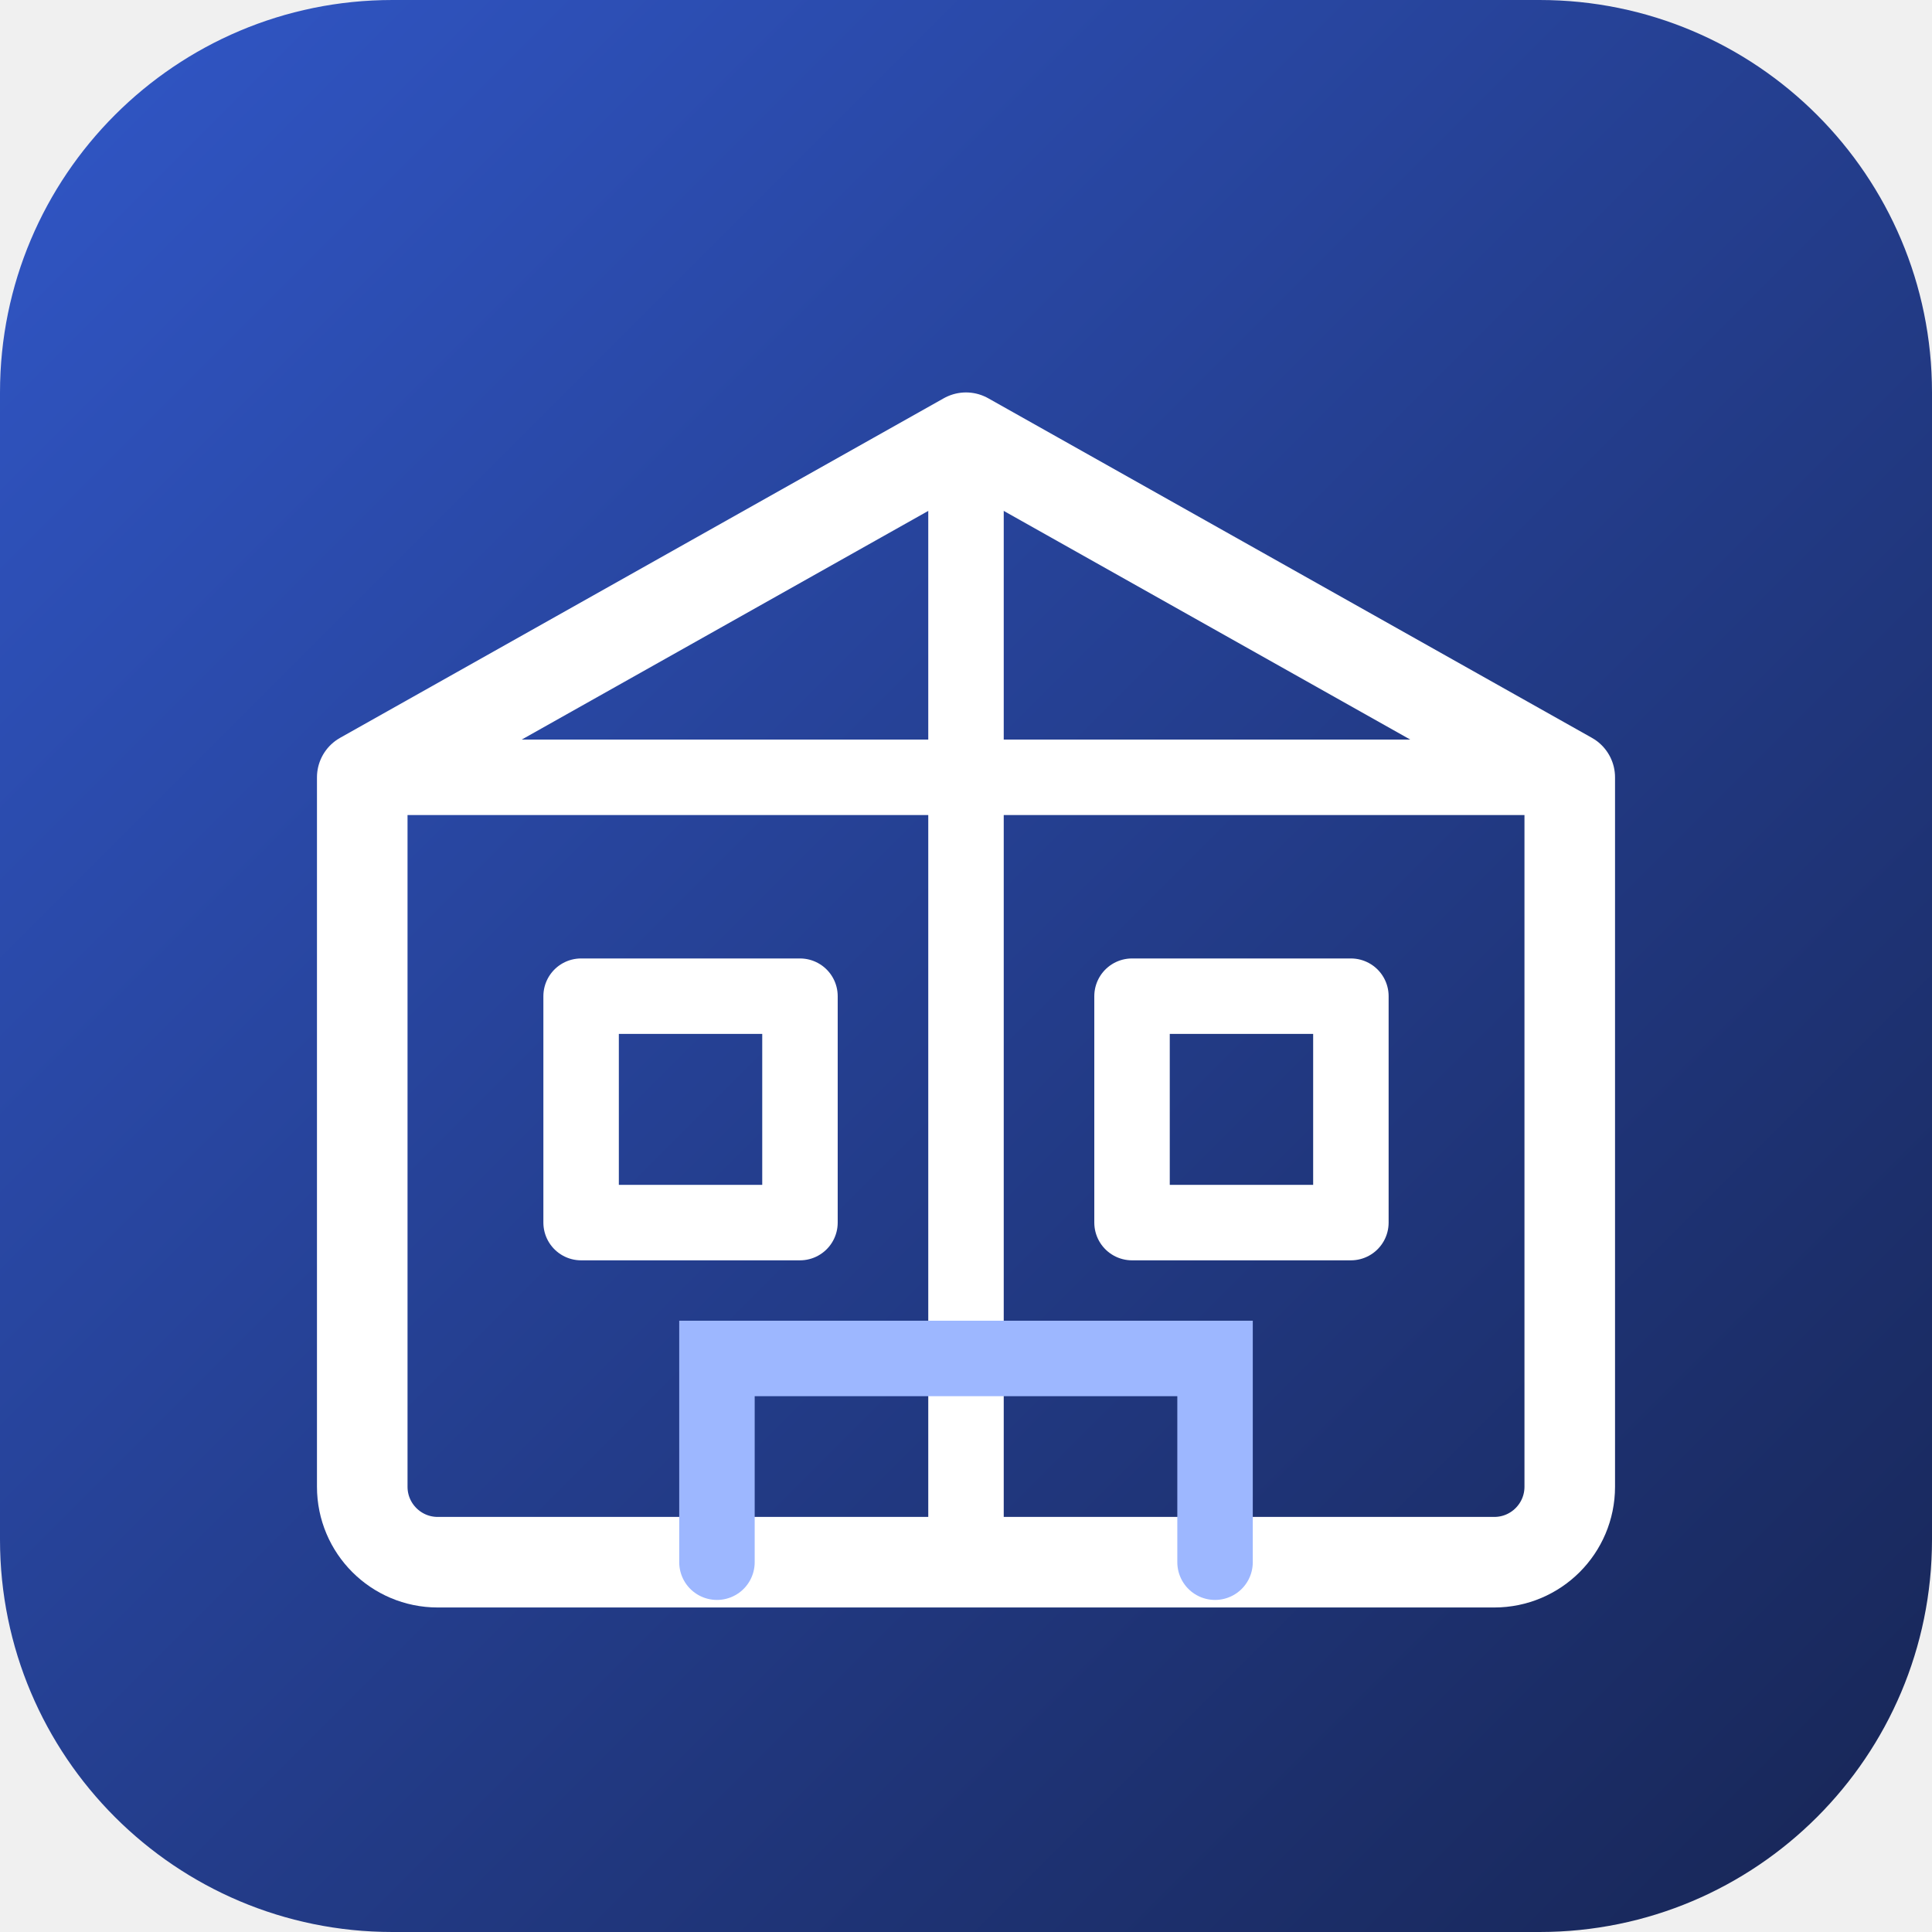
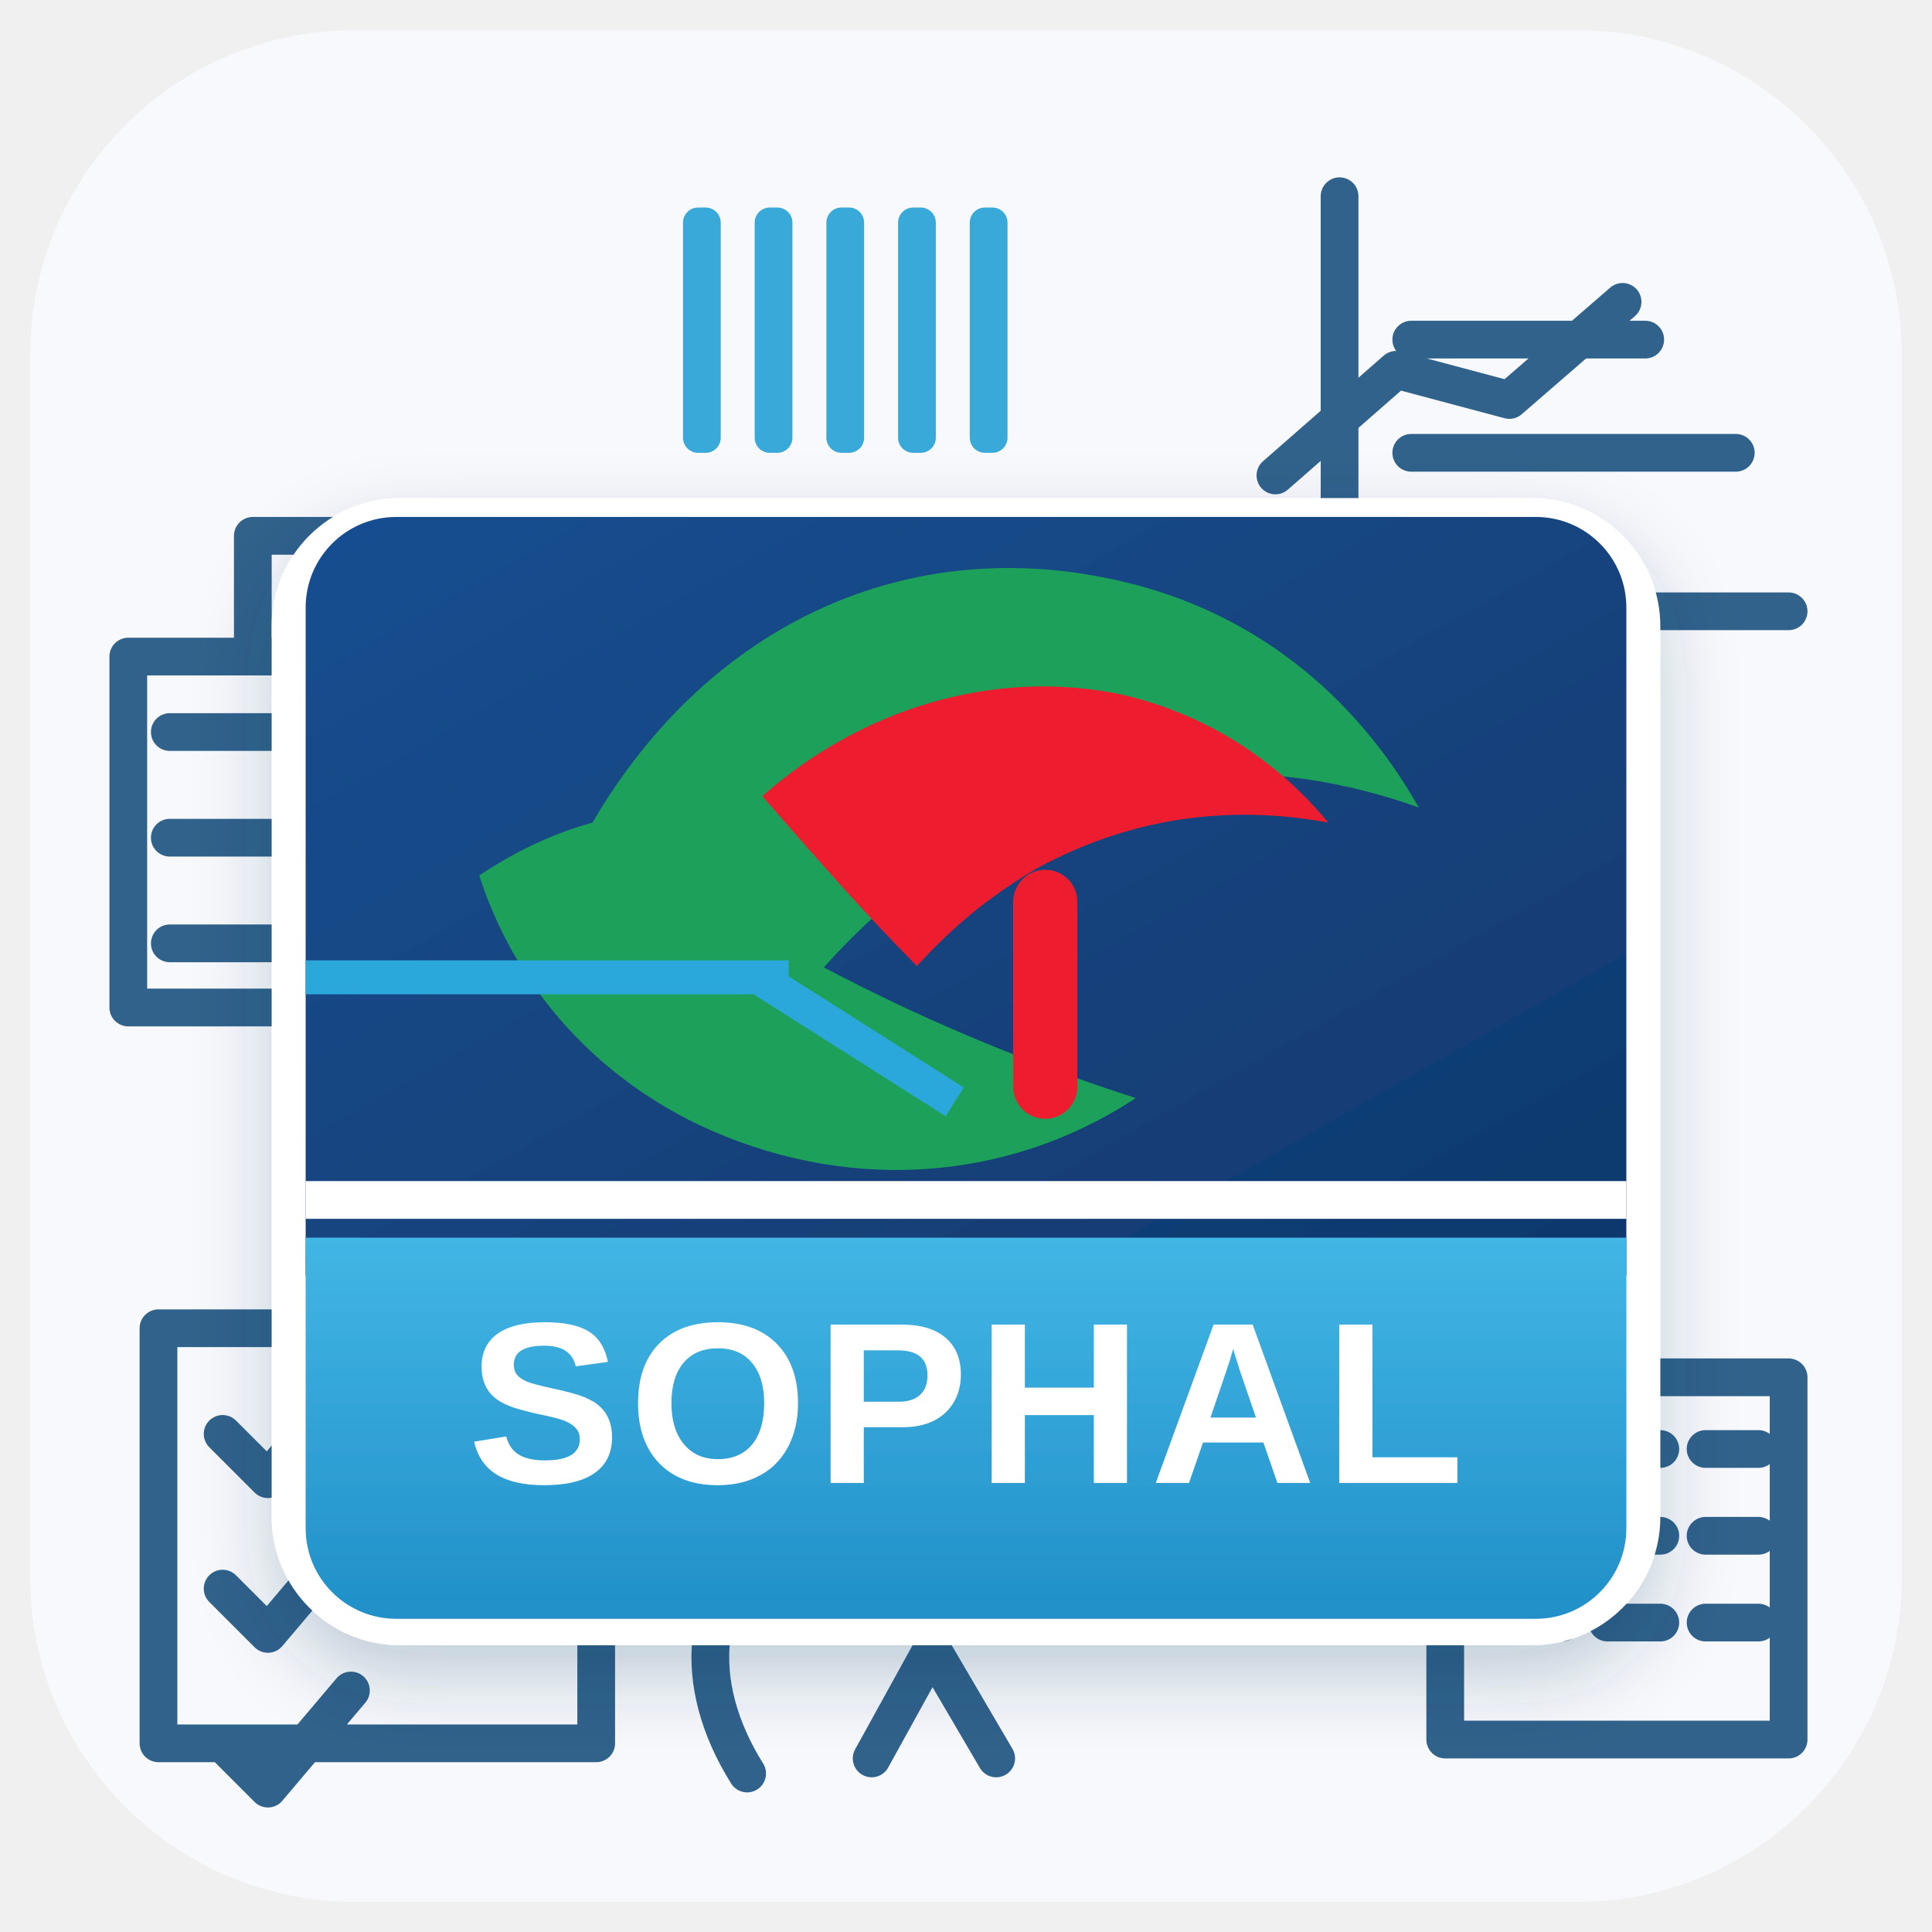
- <svg xmlns="http://www.w3.org/2000/svg" width="256" height="256" viewBox="0 0 256 256" role="img" aria-labelledby="title">
+ <svg xmlns="http://www.w3.org/2000/svg" width="512" height="512" viewBox="0 0 512 512" role="img" aria-labelledby="title">
  <defs>
-     <linearGradient id="bg" x1="0" y1="0" x2="1" y2="1">
-       <stop offset="0" stop-color="#3157c8" />
-       <stop offset="1" stop-color="#172554" />
+     <linearGradient id="panel" x1="0" y1="0" x2="1" y2="1">
+       <stop stop-color="#174f91" />
+       <stop offset="1" stop-color="#10386c" />
    </linearGradient>
+     <linearGradient id="blue" x1="0" y1="0" x2="0" y2="1">
+       <stop stop-color="#42b6e5" />
+       <stop offset="1" stop-color="#218fc8" />
+     </linearGradient>
+     <filter id="shadow" x="-20%" y="-20%" width="140%" height="150%">
+       <feDropShadow dx="0" dy="9" stdDeviation="10" flood-color="#12365b" flood-opacity=".22" />
+     </filter>
  </defs>
-   <rect width="256" height="256" rx="52" fill="url(#bg)" />
-   <path d="M48 103 128 58l80 45v94a10 10 0 0 1-10 10H58a10 10 0 0 1-10-10z" fill="none" stroke="#fff" stroke-width="12" stroke-linejoin="round" />
-   <path d="M48 103h160M128 60v147M77 132h29v30H77zM150 132h29v30h-29z" fill="none" stroke="#fff" stroke-width="10" stroke-linejoin="round" />
-   <path d="M95 207v-27h66v27" fill="none" stroke="#9db7ff" stroke-width="10" stroke-linecap="round" />
+   <rect x="8" y="8" width="496" height="496" rx="86" fill="#f7f9fc" />
+   <g fill="none" stroke="#1b527e" stroke-width="10" stroke-linecap="round" stroke-linejoin="round" opacity=".9">
+     <path d="M34 174h115v93H34zM67 142h81v32H67zM45 194h28m-28 28h28m-28 28h28" />
+     <path d="M355 52v110h119M374 90h62m-62 30h86m-86 30h48" />
+     <path d="M42 352h116v110H42zM59 380l12 12 22-26m-34 55 12 12 22-26m-34 55 12 12 22-26" />
+     <path d="M383 365h91v96h-91zM400 384h14m12 0h14m12 0h14M400 407h14m12 0h14m12 0h14M400 430h14m12 0h14m12 0h14" />
+     <path d="M198 470c-15-24-13-49 8-66m25 62 16-29 17 29m74-340 32-28 30 8 30-26" />
+   </g>
+   <g fill="#2fa5d8" opacity=".95">
+     <rect x="181" y="55" width="10" height="65" rx="4" />
+     <rect x="200" y="55" width="10" height="65" rx="4" />
+     <rect x="219" y="55" width="10" height="65" rx="4" />
+     <rect x="238" y="55" width="10" height="65" rx="4" />
+     <rect x="257" y="55" width="10" height="65" rx="4" />
+   </g>
+   <g filter="url(#shadow)">
+     <rect x="72" y="132" width="368" height="304" rx="34" fill="#fff" />
+     <path d="M105 137h302a24 24 0 0 1 24 24v177H81V161a24 24 0 0 1 24-24z" fill="url(#panel)" />
+     <path d="M157 218c31-53 84-77 140-64 35 8 62 30 79 60-28-10-57-12-86-4-31 9-54 26-74 49-20-12-39-25-59-41z" fill="#1ea05a" />
+     <path d="M157 218c41 30 88 55 144 73-35 23-78 25-116 7-29-14-49-38-58-66 9-6 19-11 30-14z" fill="#1ea05a" />
+     <path d="M202 211c26-23 61-34 95-27 22 5 41 17 55 34-27-5-53-1-77 12-12 7-22 15-32 26-14-14-27-29-41-45z" fill="#ed1f2f" />
+     <path d="M277 239v49" stroke="#ed1f2f" stroke-width="17" stroke-linecap="round" />
+     <path d="M81 259h106m-14 0h36m-8 0 52 33" stroke="#2ca8dc" stroke-width="9" fill="none" />
+     <path d="M81 318h350" stroke="#fff" stroke-width="10" />
+     <path d="M81 328h350v77a24 24 0 0 1-24 24H105a24 24 0 0 1-24-24z" fill="url(#blue)" />
+     <text x="256" y="393" text-anchor="middle" font-family="Arial,Helvetica,sans-serif" font-size="61" font-weight="800" letter-spacing="2" fill="#fff">SOPHAL</text>
+   </g>
</svg>
